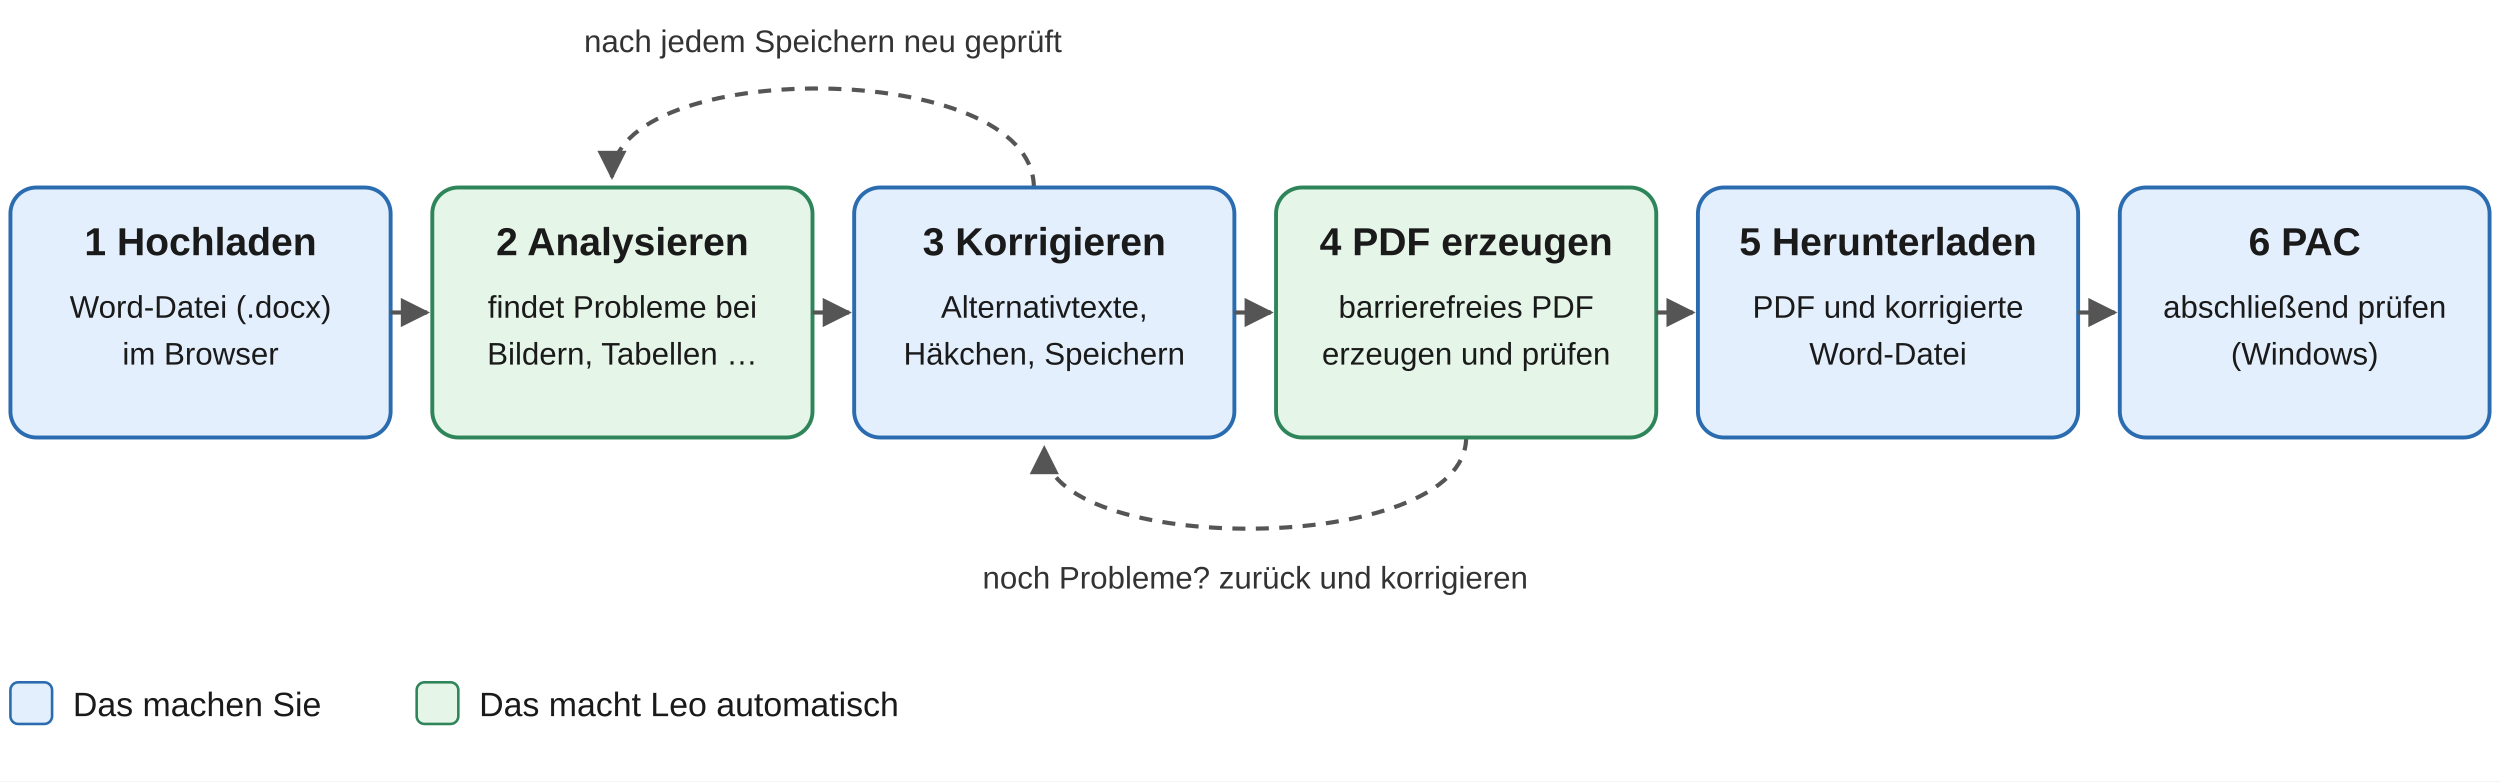
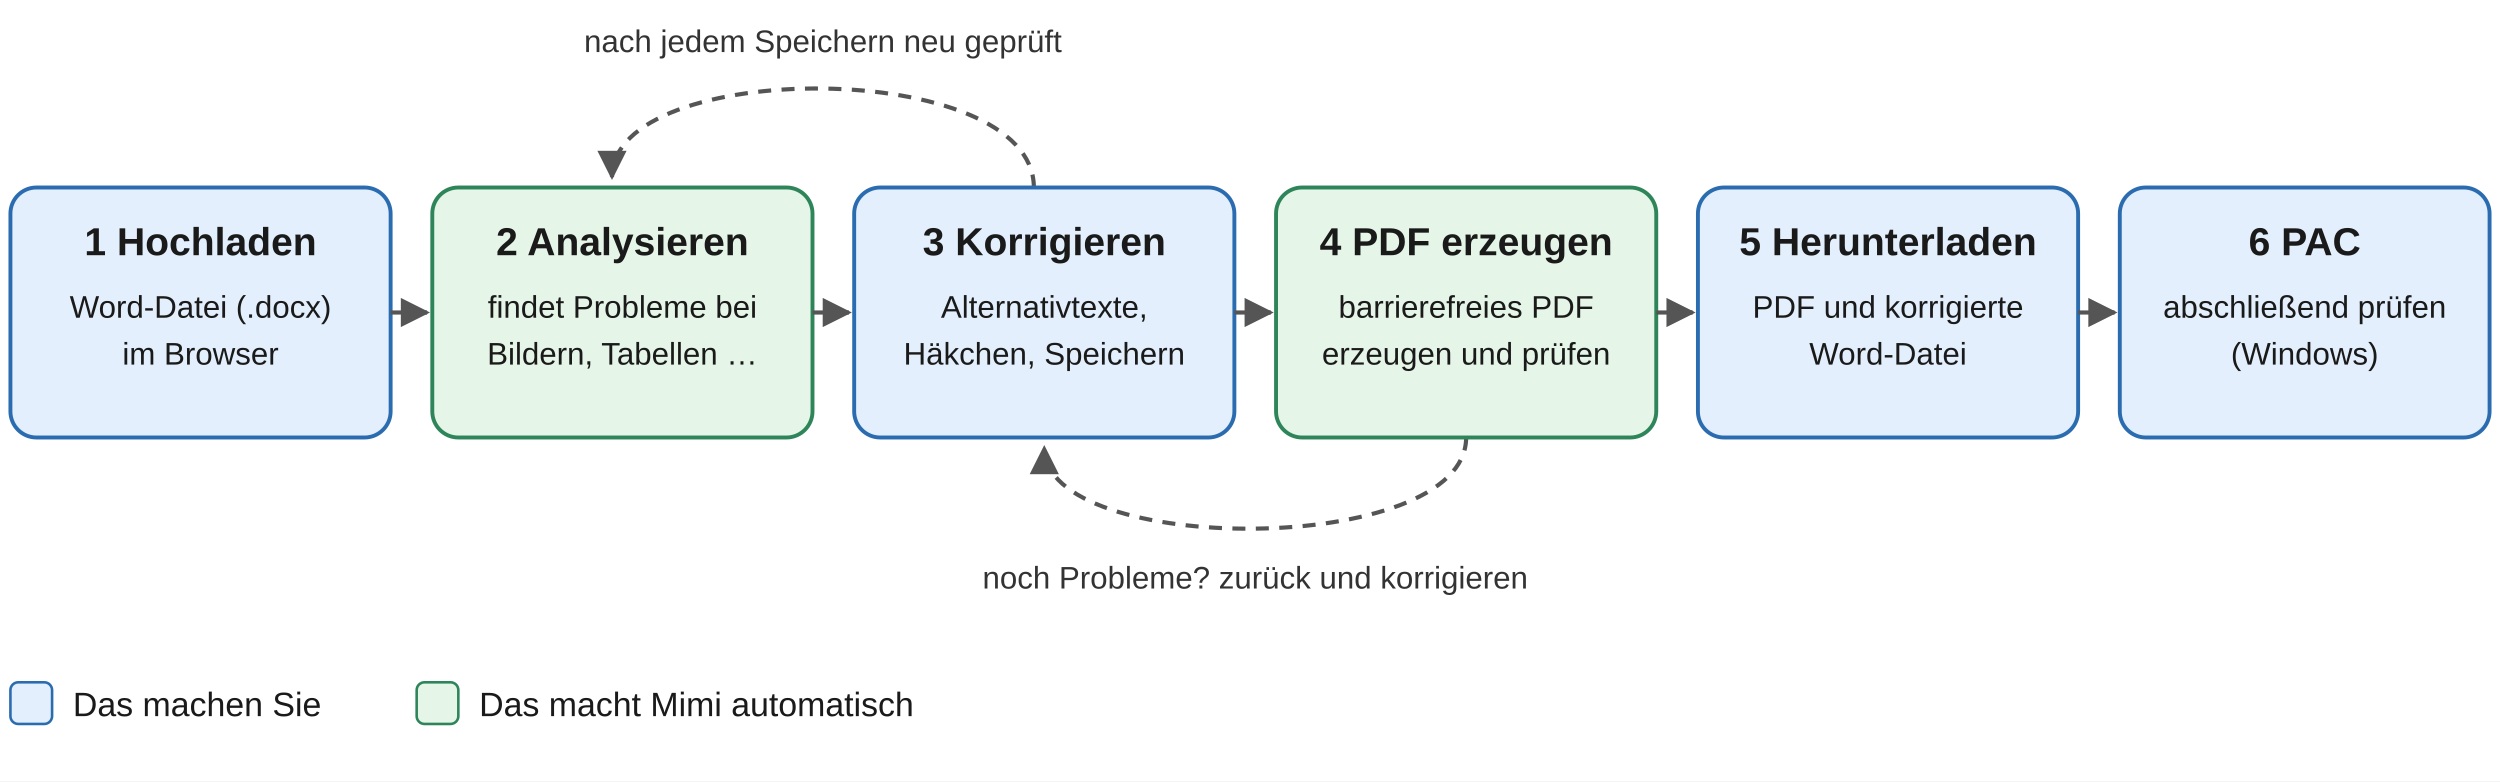
<svg xmlns="http://www.w3.org/2000/svg" viewBox="0 0 960 300" width="960" height="300" font-family="'Segoe UI', 'Helvetica Neue', Arial, sans-serif" role="img" aria-labelledby="t d">
  <defs>
    <marker id="a" viewBox="0 0 10 10" refX="9" refY="5" markerWidth="7" markerHeight="7" orient="auto-start-reverse">
      <path d="M0,0 L10,5 L0,10 z" fill="#555" />
    </marker>
  </defs>
  <rect width="960" height="300" fill="#ffffff" />
  <path d="M 397 72 C 397 22, 235 22, 235 68" fill="none" stroke="#555" stroke-width="1.6" stroke-dasharray="5 4" marker-end="url(#a)" />
  <text x="316" y="20" font-size="12" fill="#333" text-anchor="middle">nach jedem Speichern neu geprüft</text>
  <path d="M 563 168 C 563 214, 401 214, 401 172" fill="none" stroke="#555" stroke-width="1.6" stroke-dasharray="5 4" marker-end="url(#a)" />
  <text x="482" y="226" font-size="12" fill="#333" text-anchor="middle">noch Probleme? zurück und korrigieren</text>
  <g font-size="12" fill="#1a1a1a">
    <rect x="4" y="72" width="146" height="96" rx="10" fill="#e3effc" stroke="#2b6cb0" stroke-width="1.5" />
    <text x="77" y="98" font-size="15" font-weight="700" text-anchor="middle">1 Hochladen</text>
    <text x="77" y="122" text-anchor="middle">Word-Datei (.docx)</text>
    <text x="77" y="140" text-anchor="middle">im Browser</text>
    <rect x="166" y="72" width="146" height="96" rx="10" fill="#e5f5e8" stroke="#2f855a" stroke-width="1.5" />
    <text x="239" y="98" font-size="15" font-weight="700" text-anchor="middle">2 Analysieren</text>
    <text x="239" y="122" text-anchor="middle">findet Probleme bei</text>
    <text x="239" y="140" text-anchor="middle">Bildern, Tabellen …</text>
    <rect x="328" y="72" width="146" height="96" rx="10" fill="#e3effc" stroke="#2b6cb0" stroke-width="1.5" />
    <text x="401" y="98" font-size="15" font-weight="700" text-anchor="middle">3 Korrigieren</text>
    <text x="401" y="122" text-anchor="middle">Alternativtexte,</text>
    <text x="401" y="140" text-anchor="middle">Häkchen, Speichern</text>
    <rect x="490" y="72" width="146" height="96" rx="10" fill="#e5f5e8" stroke="#2f855a" stroke-width="1.5" />
    <text x="563" y="98" font-size="15" font-weight="700" text-anchor="middle">4 PDF erzeugen</text>
    <text x="563" y="122" text-anchor="middle">barrierefreies PDF</text>
    <text x="563" y="140" text-anchor="middle">erzeugen und prüfen</text>
    <rect x="652" y="72" width="146" height="96" rx="10" fill="#e3effc" stroke="#2b6cb0" stroke-width="1.5" />
    <text x="725" y="98" font-size="15" font-weight="700" text-anchor="middle">5 Herunterladen</text>
    <text x="725" y="122" text-anchor="middle">PDF und korrigierte</text>
    <text x="725" y="140" text-anchor="middle">Word-Datei</text>
    <rect x="814" y="72" width="142" height="96" rx="10" fill="#e3effc" stroke="#2b6cb0" stroke-width="1.5" />
    <text x="885" y="98" font-size="15" font-weight="700" text-anchor="middle">6 PAC</text>
    <text x="885" y="122" text-anchor="middle">abschließend prüfen</text>
    <text x="885" y="140" text-anchor="middle">(Windows)</text>
  </g>
  <g stroke="#555" stroke-width="1.6" marker-end="url(#a)">
    <line x1="150" y1="120" x2="164" y2="120" />
    <line x1="312" y1="120" x2="326" y2="120" />
    <line x1="474" y1="120" x2="488" y2="120" />
    <line x1="636" y1="120" x2="650" y2="120" />
    <line x1="798" y1="120" x2="812" y2="120" />
  </g>
  <g font-size="13" fill="#1a1a1a">
    <rect x="4" y="262" width="16" height="16" rx="3" fill="#e3effc" stroke="#2b6cb0" />
    <text x="28" y="275">Das machen Sie</text>
    <rect x="160" y="262" width="16" height="16" rx="3" fill="#e5f5e8" stroke="#2f855a" />
-     <text x="184" y="275">Das macht Leo automatisch</text>
+     <text x="184" y="275">Das macht Mimi automatisch</text>
  </g>
</svg>
